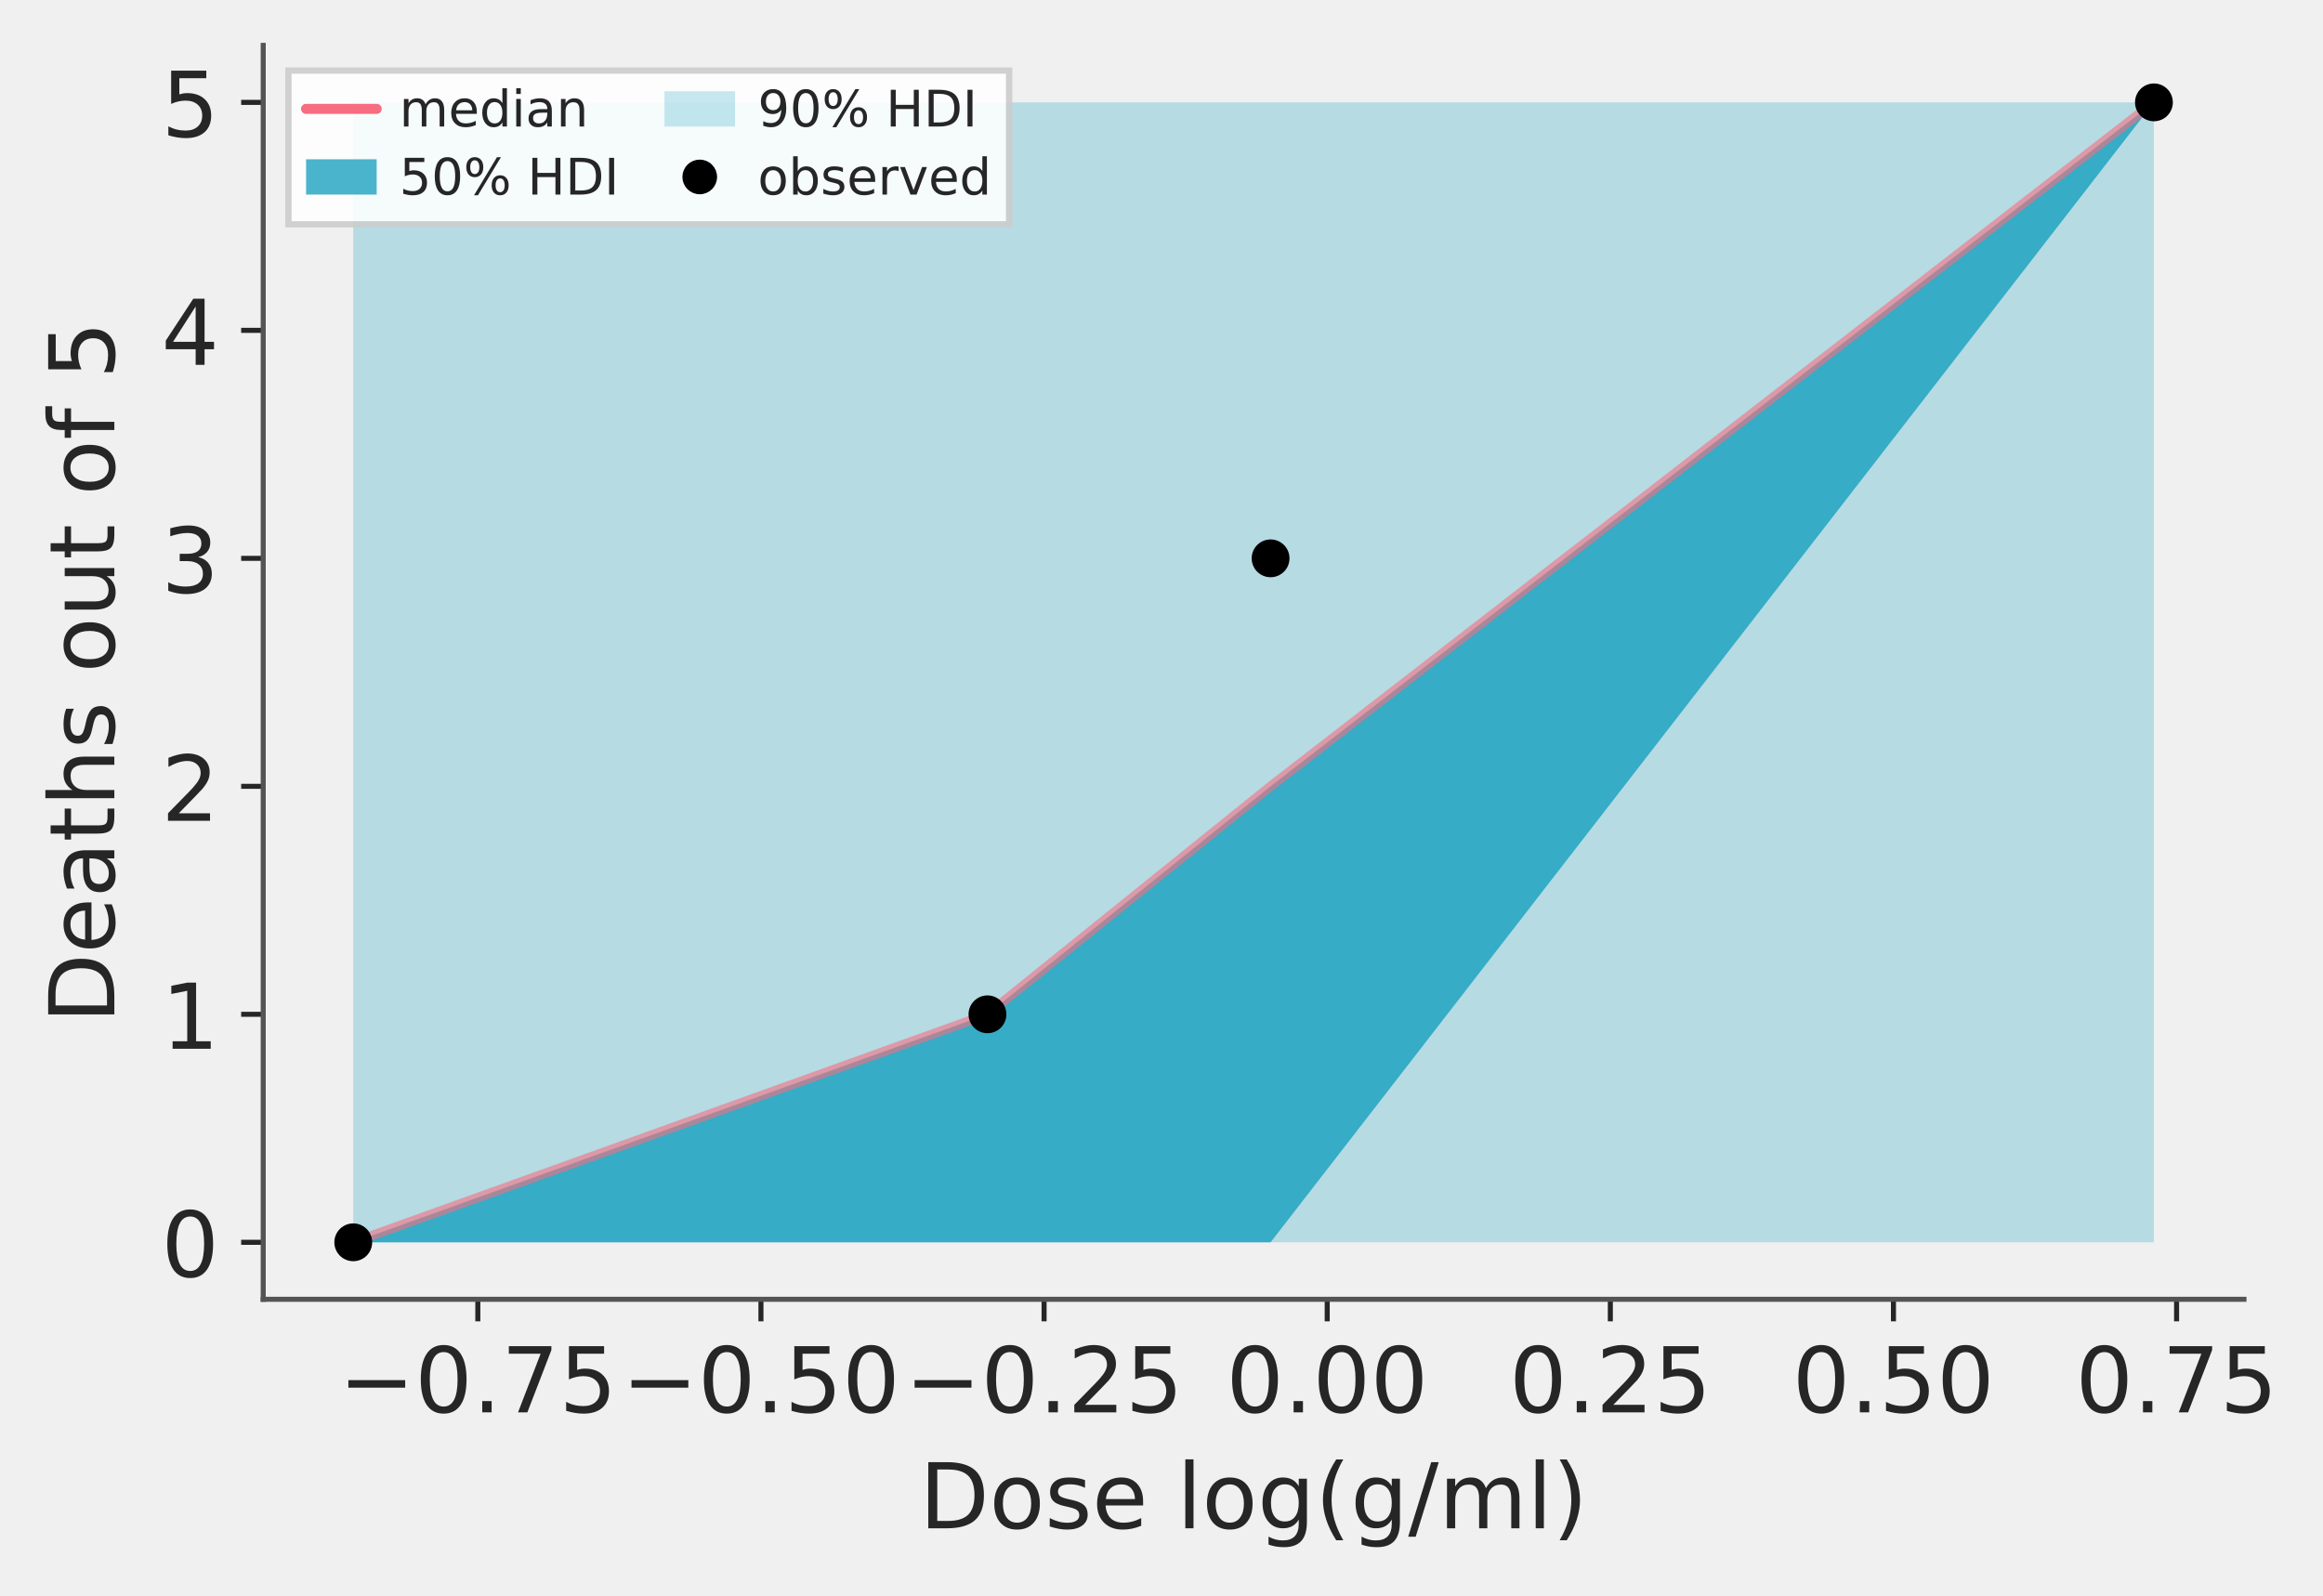
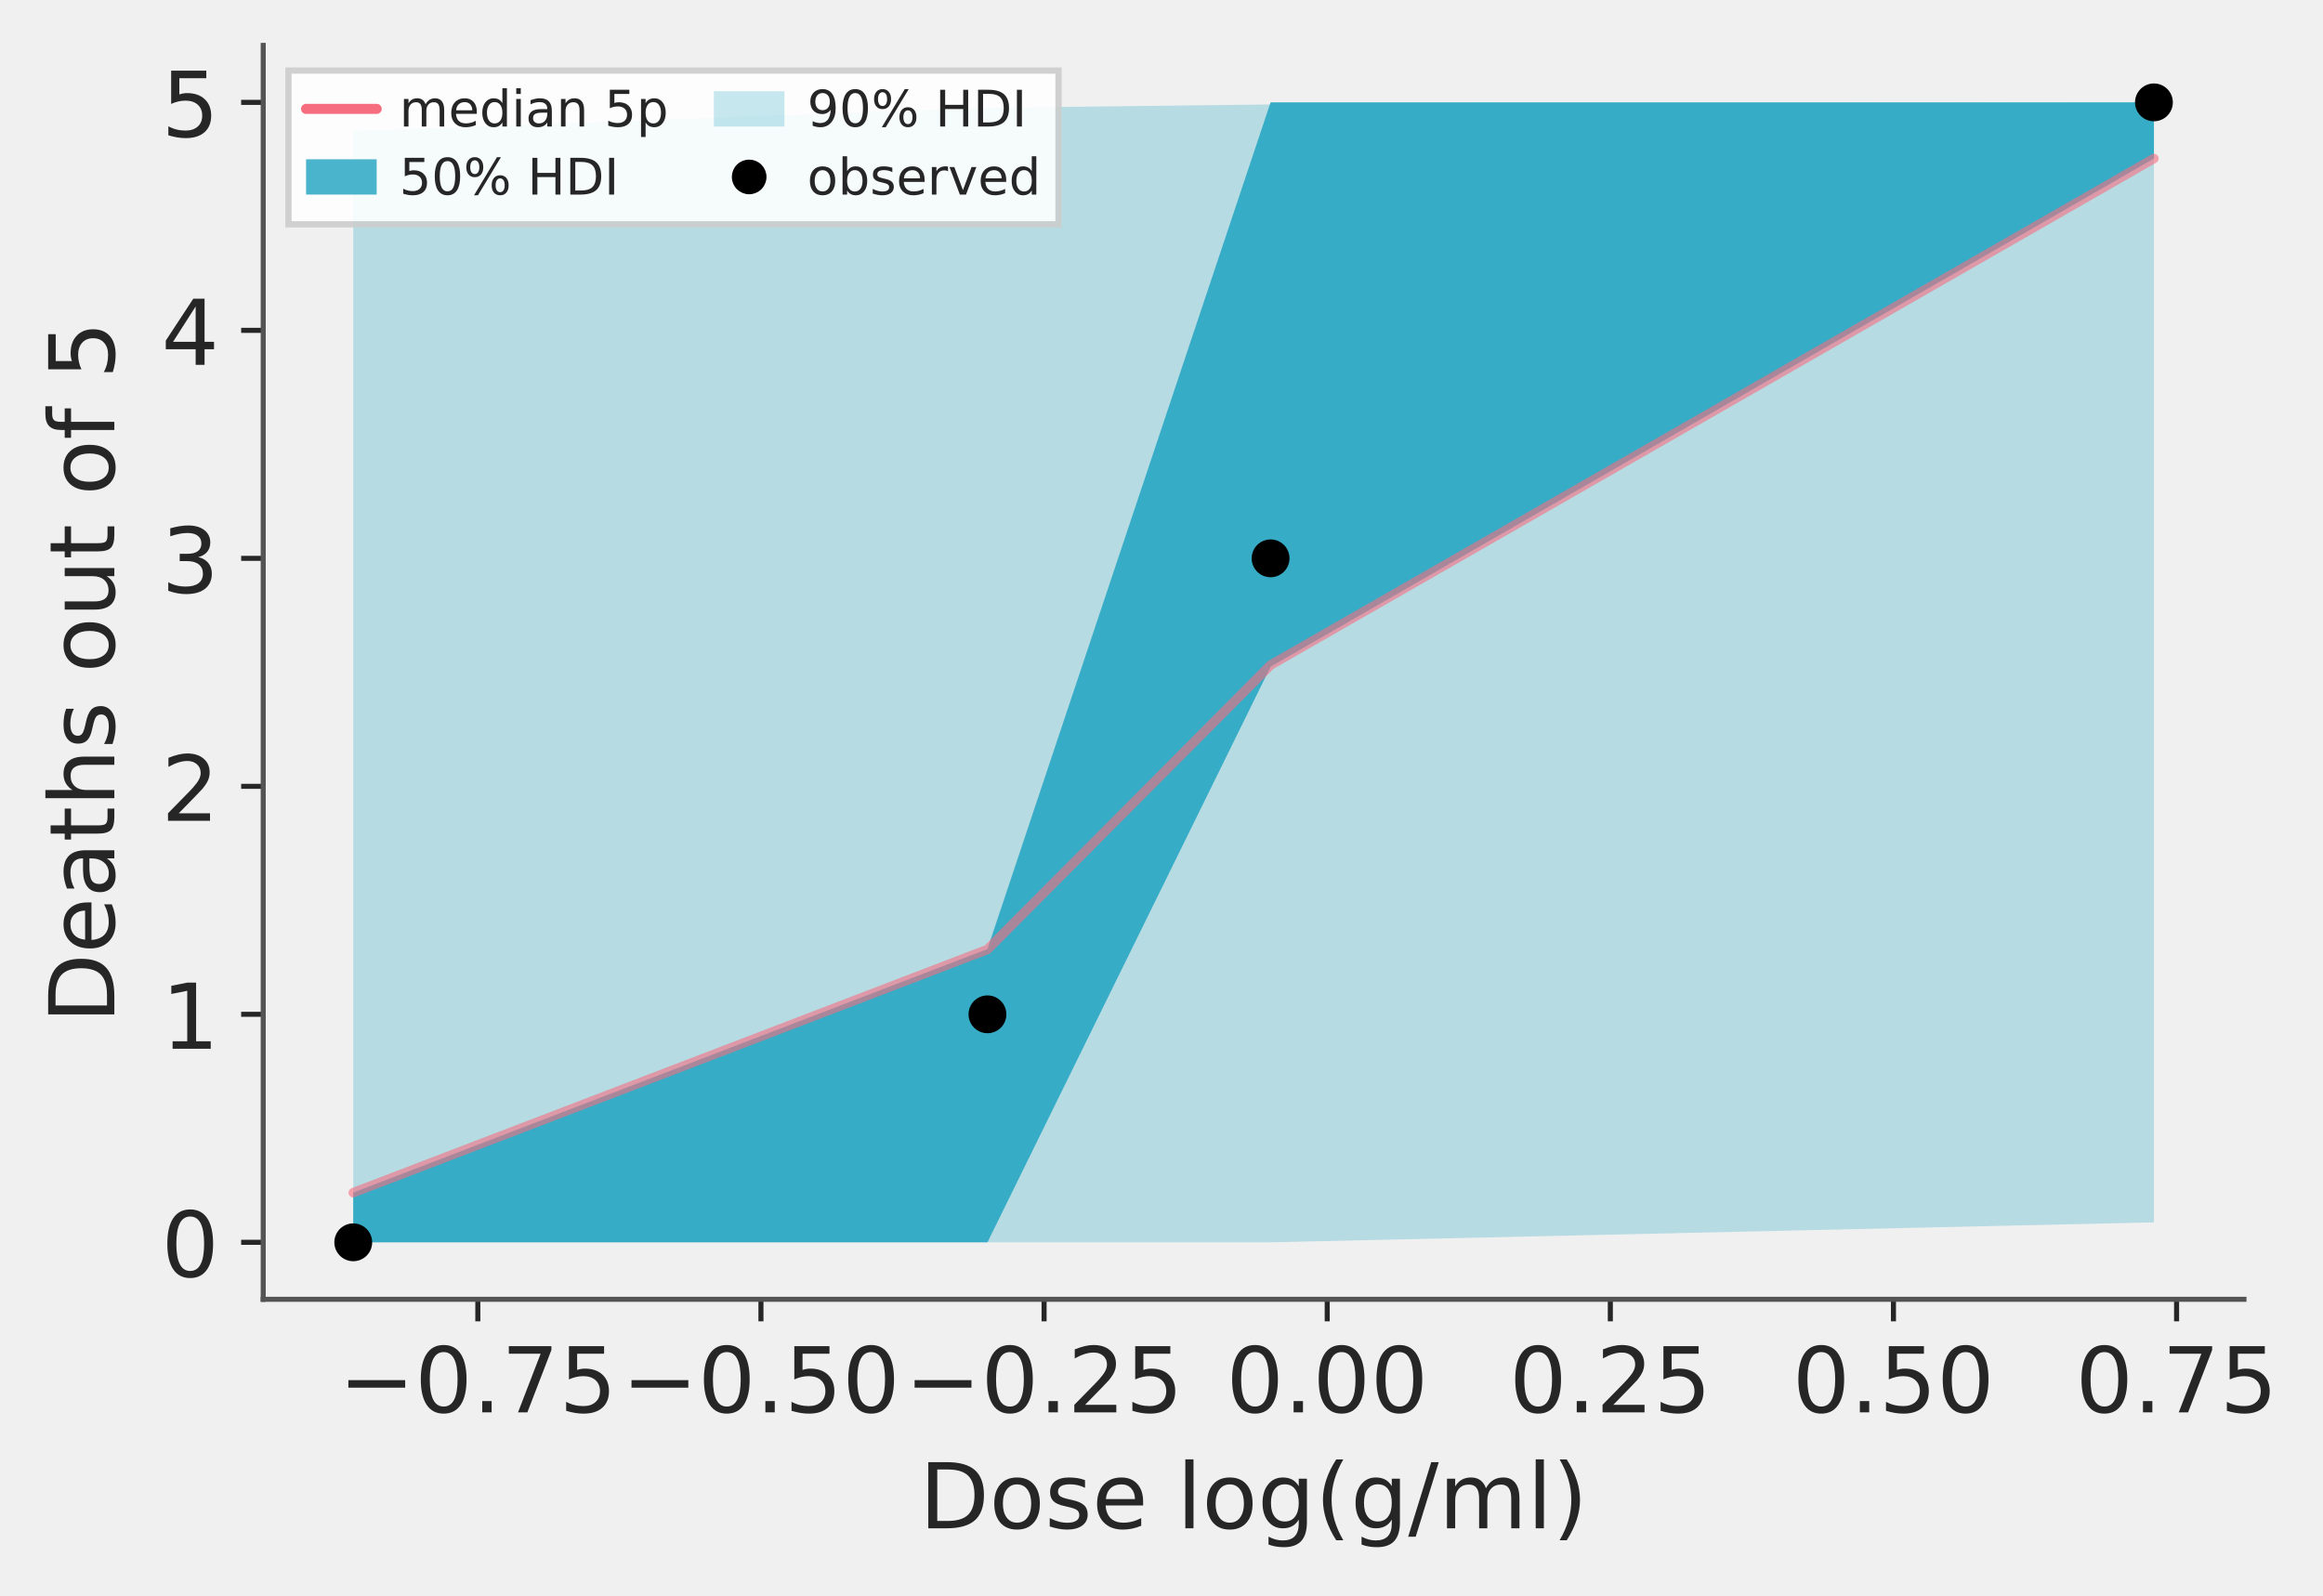
<svg xmlns="http://www.w3.org/2000/svg" xmlns:xlink="http://www.w3.org/1999/xlink" width="368.575pt" height="253.2pt" viewBox="0 0 368.575 253.2" version="1.1">
  <defs>
    <style type="text/css">*{stroke-linejoin: round; stroke-linecap: butt}</style>
  </defs>
  <g id="figure_1">
    <g id="patch_1">
      <path d="M 0 253.2  L 368.575 253.2  L 368.575 0  L 0 0  L 0 253.2  z " style="fill: none" />
    </g>
    <g id="axes_1">
      <g id="patch_2">
        <path d="M 41.763 206.198  L 356.035 206.198  L 356.035 7.2  L 41.763 7.2  L 41.763 206.198  z " style="fill: none" />
      </g>
      <g id="matplotlib.axis_1">
        <g id="xtick_1">
          <g id="line2d_1">
            <defs>
-               <path id="mc657b76f55" d="M 0 0  L 0 3.5  " style="stroke: #262626; stroke-width: 0.8" />
-             </defs>
-             <g>
-               <use xlink:href="#mc657b76f55" x="75.814" y="206.198" style="fill: #262626; stroke: #262626; stroke-width: 0.8" />
+               <path id="mdb0cd09e2d" d="M 0 0  L 0 3.5  " style="stroke: #262626; stroke-width: 0.8" />
+             </defs>
+             <g>
+               <use xlink:href="#mdb0cd09e2d" x="75.814" y="206.198" style="fill: #262626; stroke: #262626; stroke-width: 0.8" />
            </g>
          </g>
          <g id="text_1">
            <g style="fill: #262626" transform="translate(53.74915 224.139) scale(0.144 -0.144)">
              <defs>
                <path id="DejaVuSans-c9c" d="M 678 2272  L 4684 2272  L 4684 1741  L 678 1741  L 678 2272  z " transform="scale(0.015625)" />
                <path id="DejaVuSans-13" d="M 2034 4250  Q 1547 4250 1301 3770  Q 1056 3291 1056 2328  Q 1056 1369 1301 889  Q 1547 409 2034 409  Q 2525 409 2770 889  Q 3016 1369 3016 2328  Q 3016 3291 2770 3770  Q 2525 4250 2034 4250  z M 2034 4750  Q 2819 4750 3233 4129  Q 3647 3509 3647 2328  Q 3647 1150 3233 529  Q 2819 -91 2034 -91  Q 1250 -91 836 529  Q 422 1150 422 2328  Q 422 3509 836 4129  Q 1250 4750 2034 4750  z " transform="scale(0.015625)" />
                <path id="DejaVuSans-11" d="M 684 794  L 1344 794  L 1344 0  L 684 0  L 684 794  z " transform="scale(0.015625)" />
                <path id="DejaVuSans-1a" d="M 525 4666  L 3525 4666  L 3525 4397  L 1831 0  L 1172 0  L 2766 4134  L 525 4134  L 525 4666  z " transform="scale(0.015625)" />
                <path id="DejaVuSans-18" d="M 691 4666  L 3169 4666  L 3169 4134  L 1269 4134  L 1269 2991  Q 1406 3038 1543 3061  Q 1681 3084 1819 3084  Q 2600 3084 3056 2656  Q 3513 2228 3513 1497  Q 3513 744 3044 326  Q 2575 -91 1722 -91  Q 1428 -91 1123 -41  Q 819 9 494 109  L 494 744  Q 775 591 1075 516  Q 1375 441 1709 441  Q 2250 441 2565 725  Q 2881 1009 2881 1497  Q 2881 1984 2565 2268  Q 2250 2553 1709 2553  Q 1456 2553 1204 2497  Q 953 2441 691 2322  L 691 4666  z " transform="scale(0.015625)" />
              </defs>
              <use xlink:href="#DejaVuSans-c9c" />
              <use xlink:href="#DejaVuSans-13" transform="translate(83.79688 0)" />
              <use xlink:href="#DejaVuSans-11" transform="translate(147.4219 0)" />
              <use xlink:href="#DejaVuSans-1a" transform="translate(179.2031 0)" />
              <use xlink:href="#DejaVuSans-18" transform="translate(242.8281 0)" />
            </g>
          </g>
        </g>
        <g id="xtick_2">
          <g id="line2d_2">
            <g>
-               <use xlink:href="#mc657b76f55" x="120.735" y="206.198" style="fill: #262626; stroke: #262626; stroke-width: 0.8" />
+               <use xlink:href="#mdb0cd09e2d" x="120.735" y="206.198" style="fill: #262626; stroke: #262626; stroke-width: 0.8" />
            </g>
          </g>
          <g id="text_2">
            <g style="fill: #262626" transform="translate(98.67084 224.139) scale(0.144 -0.144)">
              <use xlink:href="#DejaVuSans-c9c" />
              <use xlink:href="#DejaVuSans-13" transform="translate(83.79688 0)" />
              <use xlink:href="#DejaVuSans-11" transform="translate(147.4219 0)" />
              <use xlink:href="#DejaVuSans-18" transform="translate(179.2031 0)" />
              <use xlink:href="#DejaVuSans-13" transform="translate(242.8281 0)" />
            </g>
          </g>
        </g>
        <g id="xtick_3">
          <g id="line2d_3">
            <g>
-               <use xlink:href="#mc657b76f55" x="165.657" y="206.198" style="fill: #262626; stroke: #262626; stroke-width: 0.8" />
+               <use xlink:href="#mdb0cd09e2d" x="165.657" y="206.198" style="fill: #262626; stroke: #262626; stroke-width: 0.8" />
            </g>
          </g>
          <g id="text_3">
            <g style="fill: #262626" transform="translate(143.5925 224.139) scale(0.144 -0.144)">
              <defs>
                <path id="DejaVuSans-15" d="M 1228 531  L 3431 531  L 3431 0  L 469 0  L 469 531  Q 828 903 1448 1529  Q 2069 2156 2228 2338  Q 2531 2678 2651 2914  Q 2772 3150 2772 3378  Q 2772 3750 2511 3984  Q 2250 4219 1831 4219  Q 1534 4219 1204 4116  Q 875 4013 500 3803  L 500 4441  Q 881 4594 1212 4672  Q 1544 4750 1819 4750  Q 2544 4750 2975 4387  Q 3406 4025 3406 3419  Q 3406 3131 3298 2873  Q 3191 2616 2906 2266  Q 2828 2175 2409 1742  Q 1991 1309 1228 531  z " transform="scale(0.015625)" />
              </defs>
              <use xlink:href="#DejaVuSans-c9c" />
              <use xlink:href="#DejaVuSans-13" transform="translate(83.79688 0)" />
              <use xlink:href="#DejaVuSans-11" transform="translate(147.4219 0)" />
              <use xlink:href="#DejaVuSans-15" transform="translate(179.2031 0)" />
              <use xlink:href="#DejaVuSans-18" transform="translate(242.8281 0)" />
            </g>
          </g>
        </g>
        <g id="xtick_4">
          <g id="line2d_4">
            <g>
-               <use xlink:href="#mc657b76f55" x="210.579" y="206.198" style="fill: #262626; stroke: #262626; stroke-width: 0.8" />
+               <use xlink:href="#mdb0cd09e2d" x="210.579" y="206.198" style="fill: #262626; stroke: #262626; stroke-width: 0.8" />
            </g>
          </g>
          <g id="text_4">
            <g style="fill: #262626" transform="translate(194.5476 224.139) scale(0.144 -0.144)">
              <use xlink:href="#DejaVuSans-13" />
              <use xlink:href="#DejaVuSans-11" transform="translate(63.625 0)" />
              <use xlink:href="#DejaVuSans-13" transform="translate(95.40625 0)" />
              <use xlink:href="#DejaVuSans-13" transform="translate(159.0312 0)" />
            </g>
          </g>
        </g>
        <g id="xtick_5">
          <g id="line2d_5">
            <g>
-               <use xlink:href="#mc657b76f55" x="255.501" y="206.198" style="fill: #262626; stroke: #262626; stroke-width: 0.8" />
+               <use xlink:href="#mdb0cd09e2d" x="255.501" y="206.198" style="fill: #262626; stroke: #262626; stroke-width: 0.8" />
            </g>
          </g>
          <g id="text_5">
            <g style="fill: #262626" transform="translate(239.4693 224.139) scale(0.144 -0.144)">
              <use xlink:href="#DejaVuSans-13" />
              <use xlink:href="#DejaVuSans-11" transform="translate(63.625 0)" />
              <use xlink:href="#DejaVuSans-15" transform="translate(95.40625 0)" />
              <use xlink:href="#DejaVuSans-18" transform="translate(159.0312 0)" />
            </g>
          </g>
        </g>
        <g id="xtick_6">
          <g id="line2d_6">
            <g>
-               <use xlink:href="#mc657b76f55" x="300.422" y="206.198" style="fill: #262626; stroke: #262626; stroke-width: 0.8" />
+               <use xlink:href="#mdb0cd09e2d" x="300.422" y="206.198" style="fill: #262626; stroke: #262626; stroke-width: 0.8" />
            </g>
          </g>
          <g id="text_6">
            <g style="fill: #262626" transform="translate(284.391 224.139) scale(0.144 -0.144)">
              <use xlink:href="#DejaVuSans-13" />
              <use xlink:href="#DejaVuSans-11" transform="translate(63.625 0)" />
              <use xlink:href="#DejaVuSans-18" transform="translate(95.40625 0)" />
              <use xlink:href="#DejaVuSans-13" transform="translate(159.0312 0)" />
            </g>
          </g>
        </g>
        <g id="xtick_7">
          <g id="line2d_7">
            <g>
-               <use xlink:href="#mc657b76f55" x="345.344" y="206.198" style="fill: #262626; stroke: #262626; stroke-width: 0.8" />
+               <use xlink:href="#mdb0cd09e2d" x="345.344" y="206.198" style="fill: #262626; stroke: #262626; stroke-width: 0.8" />
            </g>
          </g>
          <g id="text_7">
            <g style="fill: #262626" transform="translate(329.3127 224.139) scale(0.144 -0.144)">
              <use xlink:href="#DejaVuSans-13" />
              <use xlink:href="#DejaVuSans-11" transform="translate(63.625 0)" />
              <use xlink:href="#DejaVuSans-1a" transform="translate(95.40625 0)" />
              <use xlink:href="#DejaVuSans-18" transform="translate(159.0312 0)" />
            </g>
          </g>
        </g>
        <g id="text_8">
          <g style="fill: #262626" transform="translate(145.8757 242.5401) scale(0.144 -0.144)">
            <defs>
              <path id="DejaVuSans-27" d="M 1259 4147  L 1259 519  L 2022 519  Q 2988 519 3436 956  Q 3884 1394 3884 2338  Q 3884 3275 3436 3711  Q 2988 4147 2022 4147  L 1259 4147  z M 628 4666  L 1925 4666  Q 3281 4666 3915 4102  Q 4550 3538 4550 2338  Q 4550 1131 3912 565  Q 3275 0 1925 0  L 628 0  L 628 4666  z " transform="scale(0.015625)" />
              <path id="DejaVuSans-52" d="M 1959 3097  Q 1497 3097 1228 2736  Q 959 2375 959 1747  Q 959 1119 1226 758  Q 1494 397 1959 397  Q 2419 397 2687 759  Q 2956 1122 2956 1747  Q 2956 2369 2687 2733  Q 2419 3097 1959 3097  z M 1959 3584  Q 2709 3584 3137 3096  Q 3566 2609 3566 1747  Q 3566 888 3137 398  Q 2709 -91 1959 -91  Q 1206 -91 779 398  Q 353 888 353 1747  Q 353 2609 779 3096  Q 1206 3584 1959 3584  z " transform="scale(0.015625)" />
              <path id="DejaVuSans-56" d="M 2834 3397  L 2834 2853  Q 2591 2978 2328 3040  Q 2066 3103 1784 3103  Q 1356 3103 1142 2972  Q 928 2841 928 2578  Q 928 2378 1081 2264  Q 1234 2150 1697 2047  L 1894 2003  Q 2506 1872 2764 1633  Q 3022 1394 3022 966  Q 3022 478 2636 193  Q 2250 -91 1575 -91  Q 1294 -91 989 -36  Q 684 19 347 128  L 347 722  Q 666 556 975 473  Q 1284 391 1588 391  Q 1994 391 2212 530  Q 2431 669 2431 922  Q 2431 1156 2273 1281  Q 2116 1406 1581 1522  L 1381 1569  Q 847 1681 609 1914  Q 372 2147 372 2553  Q 372 3047 722 3315  Q 1072 3584 1716 3584  Q 2034 3584 2315 3537  Q 2597 3491 2834 3397  z " transform="scale(0.015625)" />
              <path id="DejaVuSans-48" d="M 3597 1894  L 3597 1613  L 953 1613  Q 991 1019 1311 708  Q 1631 397 2203 397  Q 2534 397 2845 478  Q 3156 559 3463 722  L 3463 178  Q 3153 47 2828 -22  Q 2503 -91 2169 -91  Q 1331 -91 842 396  Q 353 884 353 1716  Q 353 2575 817 3079  Q 1281 3584 2069 3584  Q 2775 3584 3186 3129  Q 3597 2675 3597 1894  z M 3022 2063  Q 3016 2534 2758 2815  Q 2500 3097 2075 3097  Q 1594 3097 1305 2825  Q 1016 2553 972 2059  L 3022 2063  z " transform="scale(0.015625)" />
              <path id="DejaVuSans-3" transform="scale(0.015625)" />
              <path id="DejaVuSans-4f" d="M 603 4863  L 1178 4863  L 1178 0  L 603 0  L 603 4863  z " transform="scale(0.015625)" />
              <path id="DejaVuSans-4a" d="M 2906 1791  Q 2906 2416 2648 2759  Q 2391 3103 1925 3103  Q 1463 3103 1205 2759  Q 947 2416 947 1791  Q 947 1169 1205 825  Q 1463 481 1925 481  Q 2391 481 2648 825  Q 2906 1169 2906 1791  z M 3481 434  Q 3481 -459 3084 -895  Q 2688 -1331 1869 -1331  Q 1566 -1331 1297 -1286  Q 1028 -1241 775 -1147  L 775 -588  Q 1028 -725 1275 -790  Q 1522 -856 1778 -856  Q 2344 -856 2625 -561  Q 2906 -266 2906 331  L 2906 616  Q 2728 306 2450 153  Q 2172 0 1784 0  Q 1141 0 747 490  Q 353 981 353 1791  Q 353 2603 747 3093  Q 1141 3584 1784 3584  Q 2172 3584 2450 3431  Q 2728 3278 2906 2969  L 2906 3500  L 3481 3500  L 3481 434  z " transform="scale(0.015625)" />
              <path id="DejaVuSans-b" d="M 1984 4856  Q 1566 4138 1362 3434  Q 1159 2731 1159 2009  Q 1159 1288 1364 580  Q 1569 -128 1984 -844  L 1484 -844  Q 1016 -109 783 600  Q 550 1309 550 2009  Q 550 2706 781 3412  Q 1013 4119 1484 4856  L 1984 4856  z " transform="scale(0.015625)" />
              <path id="DejaVuSans-12" d="M 1625 4666  L 2156 4666  L 531 -594  L 0 -594  L 1625 4666  z " transform="scale(0.015625)" />
              <path id="DejaVuSans-50" d="M 3328 2828  Q 3544 3216 3844 3400  Q 4144 3584 4550 3584  Q 5097 3584 5394 3201  Q 5691 2819 5691 2113  L 5691 0  L 5113 0  L 5113 2094  Q 5113 2597 4934 2840  Q 4756 3084 4391 3084  Q 3944 3084 3684 2787  Q 3425 2491 3425 1978  L 3425 0  L 2847 0  L 2847 2094  Q 2847 2600 2669 2842  Q 2491 3084 2119 3084  Q 1678 3084 1418 2786  Q 1159 2488 1159 1978  L 1159 0  L 581 0  L 581 3500  L 1159 3500  L 1159 2956  Q 1356 3278 1631 3431  Q 1906 3584 2284 3584  Q 2666 3584 2933 3390  Q 3200 3197 3328 2828  z " transform="scale(0.015625)" />
              <path id="DejaVuSans-c" d="M 513 4856  L 1013 4856  Q 1481 4119 1714 3412  Q 1947 2706 1947 2009  Q 1947 1309 1714 600  Q 1481 -109 1013 -844  L 513 -844  Q 928 -128 1133 580  Q 1338 1288 1338 2009  Q 1338 2731 1133 3434  Q 928 4138 513 4856  z " transform="scale(0.015625)" />
            </defs>
            <use xlink:href="#DejaVuSans-27" />
            <use xlink:href="#DejaVuSans-52" transform="translate(77 0)" />
            <use xlink:href="#DejaVuSans-56" transform="translate(138.1875 0)" />
            <use xlink:href="#DejaVuSans-48" transform="translate(190.2812 0)" />
            <use xlink:href="#DejaVuSans-3" transform="translate(251.8125 0)" />
            <use xlink:href="#DejaVuSans-4f" transform="translate(283.5938 0)" />
            <use xlink:href="#DejaVuSans-52" transform="translate(311.375 0)" />
            <use xlink:href="#DejaVuSans-4a" transform="translate(372.5625 0)" />
            <use xlink:href="#DejaVuSans-b" transform="translate(436.0469 0)" />
            <use xlink:href="#DejaVuSans-4a" transform="translate(475.0625 0)" />
            <use xlink:href="#DejaVuSans-12" transform="translate(538.5469 0)" />
            <use xlink:href="#DejaVuSans-50" transform="translate(572.2344 0)" />
            <use xlink:href="#DejaVuSans-4f" transform="translate(669.6406 0)" />
            <use xlink:href="#DejaVuSans-c" transform="translate(697.4219 0)" />
          </g>
        </g>
      </g>
      <g id="matplotlib.axis_2">
        <g id="ytick_1">
          <g id="line2d_8">
            <defs>
-               <path id="m1eb28c0b9e" d="M 0 0  L -3.5 0  " style="stroke: #262626; stroke-width: 0.8" />
-             </defs>
-             <g>
-               <use xlink:href="#m1eb28c0b9e" x="41.763" y="197.153" style="fill: #262626; stroke: #262626; stroke-width: 0.8" />
+               <path id="mab4b724591" d="M 0 0  L -3.5 0  " style="stroke: #262626; stroke-width: 0.8" />
+             </defs>
+             <g>
+               <use xlink:href="#mab4b724591" x="41.763" y="197.153" style="fill: #262626; stroke: #262626; stroke-width: 0.8" />
            </g>
          </g>
          <g id="text_9">
            <g style="fill: #262626" transform="translate(25.60112 202.6233) scale(0.144 -0.144)">
              <use xlink:href="#DejaVuSans-13" />
            </g>
          </g>
        </g>
        <g id="ytick_2">
          <g id="line2d_9">
            <g>
-               <use xlink:href="#m1eb28c0b9e" x="41.763" y="160.971" style="fill: #262626; stroke: #262626; stroke-width: 0.8" />
+               <use xlink:href="#mab4b724591" x="41.763" y="160.971" style="fill: #262626; stroke: #262626; stroke-width: 0.8" />
            </g>
          </g>
          <g id="text_10">
            <g style="fill: #262626" transform="translate(25.60112 166.4418) scale(0.144 -0.144)">
              <defs>
                <path id="DejaVuSans-14" d="M 794 531  L 1825 531  L 1825 4091  L 703 3866  L 703 4441  L 1819 4666  L 2450 4666  L 2450 531  L 3481 531  L 3481 0  L 794 0  L 794 531  z " transform="scale(0.015625)" />
              </defs>
              <use xlink:href="#DejaVuSans-14" />
            </g>
          </g>
        </g>
        <g id="ytick_3">
          <g id="line2d_10">
            <g>
-               <use xlink:href="#m1eb28c0b9e" x="41.763" y="124.79" style="fill: #262626; stroke: #262626; stroke-width: 0.8" />
+               <use xlink:href="#mab4b724591" x="41.763" y="124.79" style="fill: #262626; stroke: #262626; stroke-width: 0.8" />
            </g>
          </g>
          <g id="text_11">
            <g style="fill: #262626" transform="translate(25.60112 130.2603) scale(0.144 -0.144)">
              <use xlink:href="#DejaVuSans-15" />
            </g>
          </g>
        </g>
        <g id="ytick_4">
          <g id="line2d_11">
            <g>
-               <use xlink:href="#m1eb28c0b9e" x="41.763" y="88.608" style="fill: #262626; stroke: #262626; stroke-width: 0.8" />
+               <use xlink:href="#mab4b724591" x="41.763" y="88.608" style="fill: #262626; stroke: #262626; stroke-width: 0.8" />
            </g>
          </g>
          <g id="text_12">
            <g style="fill: #262626" transform="translate(25.60112 94.07875) scale(0.144 -0.144)">
              <defs>
                <path id="DejaVuSans-16" d="M 2597 2516  Q 3050 2419 3304 2112  Q 3559 1806 3559 1356  Q 3559 666 3084 287  Q 2609 -91 1734 -91  Q 1441 -91 1130 -33  Q 819 25 488 141  L 488 750  Q 750 597 1062 519  Q 1375 441 1716 441  Q 2309 441 2620 675  Q 2931 909 2931 1356  Q 2931 1769 2642 2001  Q 2353 2234 1838 2234  L 1294 2234  L 1294 2753  L 1863 2753  Q 2328 2753 2575 2939  Q 2822 3125 2822 3475  Q 2822 3834 2567 4026  Q 2313 4219 1838 4219  Q 1578 4219 1281 4162  Q 984 4106 628 3988  L 628 4550  Q 988 4650 1302 4700  Q 1616 4750 1894 4750  Q 2613 4750 3031 4423  Q 3450 4097 3450 3541  Q 3450 3153 3228 2886  Q 3006 2619 2597 2516  z " transform="scale(0.015625)" />
              </defs>
              <use xlink:href="#DejaVuSans-16" />
            </g>
          </g>
        </g>
        <g id="ytick_5">
          <g id="line2d_12">
            <g>
-               <use xlink:href="#m1eb28c0b9e" x="41.763" y="52.427" style="fill: #262626; stroke: #262626; stroke-width: 0.8" />
+               <use xlink:href="#mab4b724591" x="41.763" y="52.427" style="fill: #262626; stroke: #262626; stroke-width: 0.8" />
            </g>
          </g>
          <g id="text_13">
            <g style="fill: #262626" transform="translate(25.60112 57.89722) scale(0.144 -0.144)">
              <defs>
                <path id="DejaVuSans-17" d="M 2419 4116  L 825 1625  L 2419 1625  L 2419 4116  z M 2253 4666  L 3047 4666  L 3047 1625  L 3713 1625  L 3713 1100  L 3047 1100  L 3047 0  L 2419 0  L 2419 1100  L 313 1100  L 313 1709  L 2253 4666  z " transform="scale(0.015625)" />
              </defs>
              <use xlink:href="#DejaVuSans-17" />
            </g>
          </g>
        </g>
        <g id="ytick_6">
          <g id="line2d_13">
            <g>
-               <use xlink:href="#m1eb28c0b9e" x="41.763" y="16.245" style="fill: #262626; stroke: #262626; stroke-width: 0.8" />
+               <use xlink:href="#mab4b724591" x="41.763" y="16.245" style="fill: #262626; stroke: #262626; stroke-width: 0.8" />
            </g>
          </g>
          <g id="text_14">
            <g style="fill: #262626" transform="translate(25.60112 21.71569) scale(0.144 -0.144)">
              <use xlink:href="#DejaVuSans-18" />
            </g>
          </g>
        </g>
        <g id="text_15">
          <g style="fill: #262626" transform="translate(18.14175 162.3991) rotate(-90) scale(0.144 -0.144)">
            <defs>
              <path id="DejaVuSans-44" d="M 2194 1759  Q 1497 1759 1228 1600  Q 959 1441 959 1056  Q 959 750 1161 570  Q 1363 391 1709 391  Q 2188 391 2477 730  Q 2766 1069 2766 1631  L 2766 1759  L 2194 1759  z M 3341 1997  L 3341 0  L 2766 0  L 2766 531  Q 2569 213 2275 61  Q 1981 -91 1556 -91  Q 1019 -91 701 211  Q 384 513 384 1019  Q 384 1609 779 1909  Q 1175 2209 1959 2209  L 2766 2209  L 2766 2266  Q 2766 2663 2505 2880  Q 2244 3097 1772 3097  Q 1472 3097 1187 3025  Q 903 2953 641 2809  L 641 3341  Q 956 3463 1253 3523  Q 1550 3584 1831 3584  Q 2591 3584 2966 3190  Q 3341 2797 3341 1997  z " transform="scale(0.015625)" />
              <path id="DejaVuSans-57" d="M 1172 4494  L 1172 3500  L 2356 3500  L 2356 3053  L 1172 3053  L 1172 1153  Q 1172 725 1289 603  Q 1406 481 1766 481  L 2356 481  L 2356 0  L 1766 0  Q 1100 0 847 248  Q 594 497 594 1153  L 594 3053  L 172 3053  L 172 3500  L 594 3500  L 594 4494  L 1172 4494  z " transform="scale(0.015625)" />
              <path id="DejaVuSans-4b" d="M 3513 2113  L 3513 0  L 2938 0  L 2938 2094  Q 2938 2591 2744 2837  Q 2550 3084 2163 3084  Q 1697 3084 1428 2787  Q 1159 2491 1159 1978  L 1159 0  L 581 0  L 581 4863  L 1159 4863  L 1159 2956  Q 1366 3272 1645 3428  Q 1925 3584 2291 3584  Q 2894 3584 3203 3211  Q 3513 2838 3513 2113  z " transform="scale(0.015625)" />
              <path id="DejaVuSans-58" d="M 544 1381  L 544 3500  L 1119 3500  L 1119 1403  Q 1119 906 1312 657  Q 1506 409 1894 409  Q 2359 409 2629 706  Q 2900 1003 2900 1516  L 2900 3500  L 3475 3500  L 3475 0  L 2900 0  L 2900 538  Q 2691 219 2414 64  Q 2138 -91 1772 -91  Q 1169 -91 856 284  Q 544 659 544 1381  z M 1991 3584  L 1991 3584  z " transform="scale(0.015625)" />
              <path id="DejaVuSans-49" d="M 2375 4863  L 2375 4384  L 1825 4384  Q 1516 4384 1395 4259  Q 1275 4134 1275 3809  L 1275 3500  L 2222 3500  L 2222 3053  L 1275 3053  L 1275 0  L 697 0  L 697 3053  L 147 3053  L 147 3500  L 697 3500  L 697 3744  Q 697 4328 969 4595  Q 1241 4863 1831 4863  L 2375 4863  z " transform="scale(0.015625)" />
            </defs>
            <use xlink:href="#DejaVuSans-27" />
            <use xlink:href="#DejaVuSans-48" transform="translate(77 0)" />
            <use xlink:href="#DejaVuSans-44" transform="translate(138.5312 0)" />
            <use xlink:href="#DejaVuSans-57" transform="translate(199.8125 0)" />
            <use xlink:href="#DejaVuSans-4b" transform="translate(239.0156 0)" />
            <use xlink:href="#DejaVuSans-56" transform="translate(302.3906 0)" />
            <use xlink:href="#DejaVuSans-3" transform="translate(354.4844 0)" />
            <use xlink:href="#DejaVuSans-52" transform="translate(386.2656 0)" />
            <use xlink:href="#DejaVuSans-58" transform="translate(447.4531 0)" />
            <use xlink:href="#DejaVuSans-57" transform="translate(510.8281 0)" />
            <use xlink:href="#DejaVuSans-3" transform="translate(550.0312 0)" />
            <use xlink:href="#DejaVuSans-52" transform="translate(581.8125 0)" />
            <use xlink:href="#DejaVuSans-49" transform="translate(643 0)" />
            <use xlink:href="#DejaVuSans-3" transform="translate(678.2031 0)" />
            <use xlink:href="#DejaVuSans-18" transform="translate(709.9844 0)" />
          </g>
        </g>
      </g>
      <g id="FillBetweenPolyCollection_1">
        <defs>
-           <path id="m7b6e66b7e5" d="M 56.048 -56.047  L 56.048 -56.047  L 156.673 -56.047  L 201.595 -56.047  L 341.75 -236.954  L 341.75 -236.954  L 341.75 -236.954  L 201.595 -128.41  L 156.673 -92.228  L 56.048 -56.047  z " />
+           <path id="m1d49774531" d="M 56.048 -63.936  L 56.048 -56.047  L 156.673 -56.047  L 201.595 -147.394  L 341.75 -228.044  L 341.75 -236.954  L 341.75 -236.954  L 201.595 -236.954  L 156.673 -102.588  L 56.048 -63.936  z " />
        </defs>
-         <g clip-path="url(#p6d5588892e)">
-           <use xlink:href="#m7b6e66b7e5" x="0" y="253.2" style="fill: #36acc6" />
+         <g clip-path="url(#p2a083b156c)">
+           <use xlink:href="#m1d49774531" x="0" y="253.2" style="fill: #36acc6" />
        </g>
      </g>
      <g id="FillBetweenPolyCollection_2">
        <defs>
-           <path id="mc8ac37457a" d="M 56.048 -236.954  L 56.048 -56.047  L 156.673 -56.047  L 201.595 -56.047  L 341.75 -56.047  L 341.75 -236.954  L 341.75 -236.954  L 201.595 -236.954  L 156.673 -236.954  L 56.048 -236.954  z " />
+           <path id="m6129b4b56b" d="M 56.048 -232.397  L 56.048 -56.047  L 156.673 -56.047  L 201.595 -56.047  L 341.75 -59.214  L 341.75 -236.954  L 341.75 -236.954  L 201.595 -236.623  L 156.673 -236.099  L 56.048 -232.397  z " />
        </defs>
-         <g clip-path="url(#p6d5588892e)">
-           <use xlink:href="#mc8ac37457a" x="0" y="253.2" style="fill: #36acc6; fill-opacity: 0.316" />
+         <g clip-path="url(#p2a083b156c)">
+           <use xlink:href="#m6129b4b56b" x="0" y="253.2" style="fill: #36acc6; fill-opacity: 0.316" />
        </g>
      </g>
      <g id="line2d_14">
-         <path d="M 56.048 197.153  L 156.673 160.971  L 201.595 124.79  L 341.75 16.245  " clip-path="url(#p6d5588892e)" style="fill: none; stroke: #f66d7f; stroke-opacity: 0.6; stroke-width: 1.5; stroke-linecap: round" />
+         <path d="M 56.048 189.272  L 156.673 150.68  L 201.595 105.542  L 341.75 25.153  " clip-path="url(#p2a083b156c)" style="fill: none; stroke: #f66d7f; stroke-opacity: 0.6; stroke-width: 1.5; stroke-linecap: round" />
      </g>
      <g id="PathCollection_1">
        <defs>
-           <path id="m4ec78ac5ba" d="M 0 3  C 0.796 3 1.559 2.684 2.121 2.121  C 2.684 1.559 3 0.796 3 0  C 3 -0.796 2.684 -1.559 2.121 -2.121  C 1.559 -2.684 0.796 -3 0 -3  C -0.796 -3 -1.559 -2.684 -2.121 -2.121  C -2.684 -1.559 -3 -0.796 -3 0  C -3 0.796 -2.684 1.559 -2.121 2.121  C -1.559 2.684 -0.796 3 0 3  z " />
+           <path id="m5acfa7c725" d="M 0 3  C 0.796 3 1.559 2.684 2.121 2.121  C 2.684 1.559 3 0.796 3 0  C 3 -0.796 2.684 -1.559 2.121 -2.121  C 1.559 -2.684 0.796 -3 0 -3  C -0.796 -3 -1.559 -2.684 -2.121 -2.121  C -2.684 -1.559 -3 -0.796 -3 0  C -3 0.796 -2.684 1.559 -2.121 2.121  C -1.559 2.684 -0.796 3 0 3  z " />
        </defs>
-         <g clip-path="url(#p6d5588892e)">
-           <use xlink:href="#m4ec78ac5ba" x="56.048" y="197.153" />
-           <use xlink:href="#m4ec78ac5ba" x="156.673" y="160.971" />
-           <use xlink:href="#m4ec78ac5ba" x="201.595" y="88.608" />
-           <use xlink:href="#m4ec78ac5ba" x="341.75" y="16.245" />
+         <g clip-path="url(#p2a083b156c)">
+           <use xlink:href="#m5acfa7c725" x="56.048" y="197.153" />
+           <use xlink:href="#m5acfa7c725" x="156.673" y="160.971" />
+           <use xlink:href="#m5acfa7c725" x="201.595" y="88.608" />
+           <use xlink:href="#m5acfa7c725" x="341.75" y="16.245" />
        </g>
      </g>
      <g id="patch_3">
        <path d="M 41.763 206.198  L 41.763 7.2  " style="fill: none; stroke: #545454; stroke-width: 0.8; stroke-linejoin: miter; stroke-linecap: square" />
      </g>
      <g id="patch_4">
        <path d="M 41.763 206.198  L 356.035 206.198  " style="fill: none; stroke: #545454; stroke-width: 0.8; stroke-linejoin: miter; stroke-linecap: square" />
      </g>
      <g id="legend_1">
        <g id="patch_5">
-           <path d="M 45.763 35.601  L 160.112 35.601  L 160.112 11.2  L 45.763 11.2  z " style="fill: #ffffff; opacity: 0.88; stroke: #cccccc; stroke-linejoin: miter" />
+           <path d="M 45.763 35.601  L 167.952 35.601  L 167.952 11.2  L 45.763 11.2  z " style="fill: #ffffff; opacity: 0.88; stroke: #cccccc; stroke-linejoin: miter" />
        </g>
        <g id="line2d_15">
          <path d="M 48.563 17.279  L 54.163 17.279  L 59.763 17.279  " style="fill: none; stroke: #f66d7f; stroke-width: 1.6; stroke-linecap: round" />
        </g>
        <g id="text_16">
          <g style="fill: #262626" transform="translate(63.36312 20.07875) scale(0.08 -0.08)">
            <defs>
              <path id="DejaVuSans-47" d="M 2906 2969  L 2906 4863  L 3481 4863  L 3481 0  L 2906 0  L 2906 525  Q 2725 213 2448 61  Q 2172 -91 1784 -91  Q 1150 -91 751 415  Q 353 922 353 1747  Q 353 2572 751 3078  Q 1150 3584 1784 3584  Q 2172 3584 2448 3432  Q 2725 3281 2906 2969  z M 947 1747  Q 947 1113 1208 752  Q 1469 391 1925 391  Q 2381 391 2643 752  Q 2906 1113 2906 1747  Q 2906 2381 2643 2742  Q 2381 3103 1925 3103  Q 1469 3103 1208 2742  Q 947 2381 947 1747  z " transform="scale(0.015625)" />
              <path id="DejaVuSans-4c" d="M 603 3500  L 1178 3500  L 1178 0  L 603 0  L 603 3500  z M 603 4863  L 1178 4863  L 1178 4134  L 603 4134  L 603 4863  z " transform="scale(0.015625)" />
              <path id="DejaVuSans-51" d="M 3513 2113  L 3513 0  L 2938 0  L 2938 2094  Q 2938 2591 2744 2837  Q 2550 3084 2163 3084  Q 1697 3084 1428 2787  Q 1159 2491 1159 1978  L 1159 0  L 581 0  L 581 3500  L 1159 3500  L 1159 2956  Q 1366 3272 1645 3428  Q 1925 3584 2291 3584  Q 2894 3584 3203 3211  Q 3513 2838 3513 2113  z " transform="scale(0.015625)" />
+               <path id="DejaVuSans-53" d="M 1159 525  L 1159 -1331  L 581 -1331  L 581 3500  L 1159 3500  L 1159 2969  Q 1341 3281 1617 3432  Q 1894 3584 2278 3584  Q 2916 3584 3314 3078  Q 3713 2572 3713 1747  Q 3713 922 3314 415  Q 2916 -91 2278 -91  Q 1894 -91 1617 61  Q 1341 213 1159 525  z M 3116 1747  Q 3116 2381 2855 2742  Q 2594 3103 2138 3103  Q 1681 3103 1420 2742  Q 1159 2381 1159 1747  Q 1159 1113 1420 752  Q 1681 391 2138 391  Q 2594 391 2855 752  Q 3116 1113 3116 1747  z " transform="scale(0.015625)" />
            </defs>
            <use xlink:href="#DejaVuSans-50" />
            <use xlink:href="#DejaVuSans-48" transform="translate(97.40625 0)" />
            <use xlink:href="#DejaVuSans-47" transform="translate(158.9375 0)" />
            <use xlink:href="#DejaVuSans-4c" transform="translate(222.4219 0)" />
            <use xlink:href="#DejaVuSans-44" transform="translate(250.2031 0)" />
            <use xlink:href="#DejaVuSans-51" transform="translate(311.4844 0)" />
+             <use xlink:href="#DejaVuSans-3" transform="translate(374.8594 0)" />
+             <use xlink:href="#DejaVuSans-18" transform="translate(406.6406 0)" />
+             <use xlink:href="#DejaVuSans-53" transform="translate(470.2656 0)" />
          </g>
        </g>
        <g id="patch_6">
          <path d="M 48.563 30.879  L 59.763 30.879  L 59.763 25.279  L 48.563 25.279  z " style="fill: #36acc6; opacity: 0.9" />
        </g>
        <g id="text_17">
          <g style="fill: #262626" transform="translate(63.36312 30.87937) scale(0.08 -0.08)">
            <defs>
              <path id="DejaVuSans-8" d="M 4653 2053  Q 4381 2053 4226 1822  Q 4072 1591 4072 1178  Q 4072 772 4226 539  Q 4381 306 4653 306  Q 4919 306 5073 539  Q 5228 772 5228 1178  Q 5228 1588 5073 1820  Q 4919 2053 4653 2053  z M 4653 2450  Q 5147 2450 5437 2106  Q 5728 1763 5728 1178  Q 5728 594 5436 251  Q 5144 -91 4653 -91  Q 4153 -91 3862 251  Q 3572 594 3572 1178  Q 3572 1766 3864 2108  Q 4156 2450 4653 2450  z M 1428 4353  Q 1159 4353 1004 4120  Q 850 3888 850 3481  Q 850 3069 1003 2837  Q 1156 2606 1428 2606  Q 1700 2606 1854 2837  Q 2009 3069 2009 3481  Q 2009 3884 1853 4118  Q 1697 4353 1428 4353  z M 4250 4750  L 4750 4750  L 1831 -91  L 1331 -91  L 4250 4750  z M 1428 4750  Q 1922 4750 2215 4408  Q 2509 4066 2509 3481  Q 2509 2891 2217 2550  Q 1925 2209 1428 2209  Q 931 2209 642 2551  Q 353 2894 353 3481  Q 353 4063 643 4406  Q 934 4750 1428 4750  z " transform="scale(0.015625)" />
              <path id="DejaVuSans-2b" d="M 628 4666  L 1259 4666  L 1259 2753  L 3553 2753  L 3553 4666  L 4184 4666  L 4184 0  L 3553 0  L 3553 2222  L 1259 2222  L 1259 0  L 628 0  L 628 4666  z " transform="scale(0.015625)" />
              <path id="DejaVuSans-2c" d="M 628 4666  L 1259 4666  L 1259 0  L 628 0  L 628 4666  z " transform="scale(0.015625)" />
            </defs>
            <use xlink:href="#DejaVuSans-18" />
            <use xlink:href="#DejaVuSans-13" transform="translate(63.625 0)" />
            <use xlink:href="#DejaVuSans-8" transform="translate(127.25 0)" />
            <use xlink:href="#DejaVuSans-3" transform="translate(222.2656 0)" />
            <use xlink:href="#DejaVuSans-2b" transform="translate(254.0469 0)" />
            <use xlink:href="#DejaVuSans-27" transform="translate(329.25 0)" />
            <use xlink:href="#DejaVuSans-2c" transform="translate(406.25 0)" />
          </g>
        </g>
        <g id="patch_7">
-           <path d="M 105.423 20.079  L 116.623 20.079  L 116.623 14.479  L 105.423 14.479  z " style="fill: #36acc6; opacity: 0.28" />
+           <path d="M 113.263 20.079  L 124.463 20.079  L 124.463 14.479  L 113.263 14.479  z " style="fill: #36acc6; opacity: 0.28" />
        </g>
        <g id="text_18">
-           <g style="fill: #262626" transform="translate(120.2231 20.07875) scale(0.08 -0.08)">
+           <g style="fill: #262626" transform="translate(128.0631 20.07875) scale(0.08 -0.08)">
            <defs>
              <path id="DejaVuSans-1c" d="M 703 97  L 703 672  Q 941 559 1184 500  Q 1428 441 1663 441  Q 2288 441 2617 861  Q 2947 1281 2994 2138  Q 2813 1869 2534 1725  Q 2256 1581 1919 1581  Q 1219 1581 811 2004  Q 403 2428 403 3163  Q 403 3881 828 4315  Q 1253 4750 1959 4750  Q 2769 4750 3195 4129  Q 3622 3509 3622 2328  Q 3622 1225 3098 567  Q 2575 -91 1691 -91  Q 1453 -91 1209 -44  Q 966 3 703 97  z M 1959 2075  Q 2384 2075 2632 2365  Q 2881 2656 2881 3163  Q 2881 3666 2632 3958  Q 2384 4250 1959 4250  Q 1534 4250 1286 3958  Q 1038 3666 1038 3163  Q 1038 2656 1286 2365  Q 1534 2075 1959 2075  z " transform="scale(0.015625)" />
            </defs>
            <use xlink:href="#DejaVuSans-1c" />
            <use xlink:href="#DejaVuSans-13" transform="translate(63.625 0)" />
            <use xlink:href="#DejaVuSans-8" transform="translate(127.25 0)" />
            <use xlink:href="#DejaVuSans-3" transform="translate(222.2656 0)" />
            <use xlink:href="#DejaVuSans-2b" transform="translate(254.0469 0)" />
            <use xlink:href="#DejaVuSans-27" transform="translate(329.25 0)" />
            <use xlink:href="#DejaVuSans-2c" transform="translate(406.25 0)" />
          </g>
        </g>
        <g id="line2d_16">
          <defs>
-             <path id="m160ea9880f" d="M 0 2.25  C 0.597 2.25 1.169 2.013 1.591 1.591  C 2.013 1.169 2.25 0.597 2.25 0  C 2.25 -0.597 2.013 -1.169 1.591 -1.591  C 1.169 -2.013 0.597 -2.25 0 -2.25  C -0.597 -2.25 -1.169 -2.013 -1.591 -1.591  C -2.013 -1.169 -2.25 -0.597 -2.25 0  C -2.25 0.597 -2.013 1.169 -1.591 1.591  C -1.169 2.013 -0.597 2.25 0 2.25  z " style="stroke: #000000" />
+             <path id="md3a8438e8c" d="M 0 2.25  C 0.597 2.25 1.169 2.013 1.591 1.591  C 2.013 1.169 2.25 0.597 2.25 0  C 2.25 -0.597 2.013 -1.169 1.591 -1.591  C 1.169 -2.013 0.597 -2.25 0 -2.25  C -0.597 -2.25 -1.169 -2.013 -1.591 -1.591  C -2.013 -1.169 -2.25 -0.597 -2.25 0  C -2.25 0.597 -2.013 1.169 -1.591 1.591  C -1.169 2.013 -0.597 2.25 0 2.25  z " style="stroke: #000000" />
          </defs>
          <g>
-             <use xlink:href="#m160ea9880f" x="111.023" y="28.079" style="stroke: #000000" />
+             <use xlink:href="#md3a8438e8c" x="118.863" y="28.079" style="stroke: #000000" />
          </g>
        </g>
        <g id="text_19">
-           <g style="fill: #262626" transform="translate(120.2231 30.87937) scale(0.08 -0.08)">
+           <g style="fill: #262626" transform="translate(128.0631 30.87937) scale(0.08 -0.08)">
            <defs>
              <path id="DejaVuSans-45" d="M 3116 1747  Q 3116 2381 2855 2742  Q 2594 3103 2138 3103  Q 1681 3103 1420 2742  Q 1159 2381 1159 1747  Q 1159 1113 1420 752  Q 1681 391 2138 391  Q 2594 391 2855 752  Q 3116 1113 3116 1747  z M 1159 2969  Q 1341 3281 1617 3432  Q 1894 3584 2278 3584  Q 2916 3584 3314 3078  Q 3713 2572 3713 1747  Q 3713 922 3314 415  Q 2916 -91 2278 -91  Q 1894 -91 1617 61  Q 1341 213 1159 525  L 1159 0  L 581 0  L 581 4863  L 1159 4863  L 1159 2969  z " transform="scale(0.015625)" />
              <path id="DejaVuSans-55" d="M 2631 2963  Q 2534 3019 2420 3045  Q 2306 3072 2169 3072  Q 1681 3072 1420 2755  Q 1159 2438 1159 1844  L 1159 0  L 581 0  L 581 3500  L 1159 3500  L 1159 2956  Q 1341 3275 1631 3429  Q 1922 3584 2338 3584  Q 2397 3584 2469 3576  Q 2541 3569 2628 3553  L 2631 2963  z " transform="scale(0.015625)" />
              <path id="DejaVuSans-59" d="M 191 3500  L 800 3500  L 1894 563  L 2988 3500  L 3597 3500  L 2284 0  L 1503 0  L 191 3500  z " transform="scale(0.015625)" />
            </defs>
            <use xlink:href="#DejaVuSans-52" />
            <use xlink:href="#DejaVuSans-45" transform="translate(61.1875 0)" />
            <use xlink:href="#DejaVuSans-56" transform="translate(124.6719 0)" />
            <use xlink:href="#DejaVuSans-48" transform="translate(176.7656 0)" />
            <use xlink:href="#DejaVuSans-55" transform="translate(238.2969 0)" />
            <use xlink:href="#DejaVuSans-59" transform="translate(279.4062 0)" />
            <use xlink:href="#DejaVuSans-48" transform="translate(338.5938 0)" />
            <use xlink:href="#DejaVuSans-47" transform="translate(400.125 0)" />
          </g>
        </g>
      </g>
    </g>
  </g>
  <defs>
-     <clipPath id="p6d5588892e">
+     <clipPath id="p2a083b156c">
      <rect x="41.763" y="7.2" width="314.272" height="198.998" />
    </clipPath>
  </defs>
</svg>
